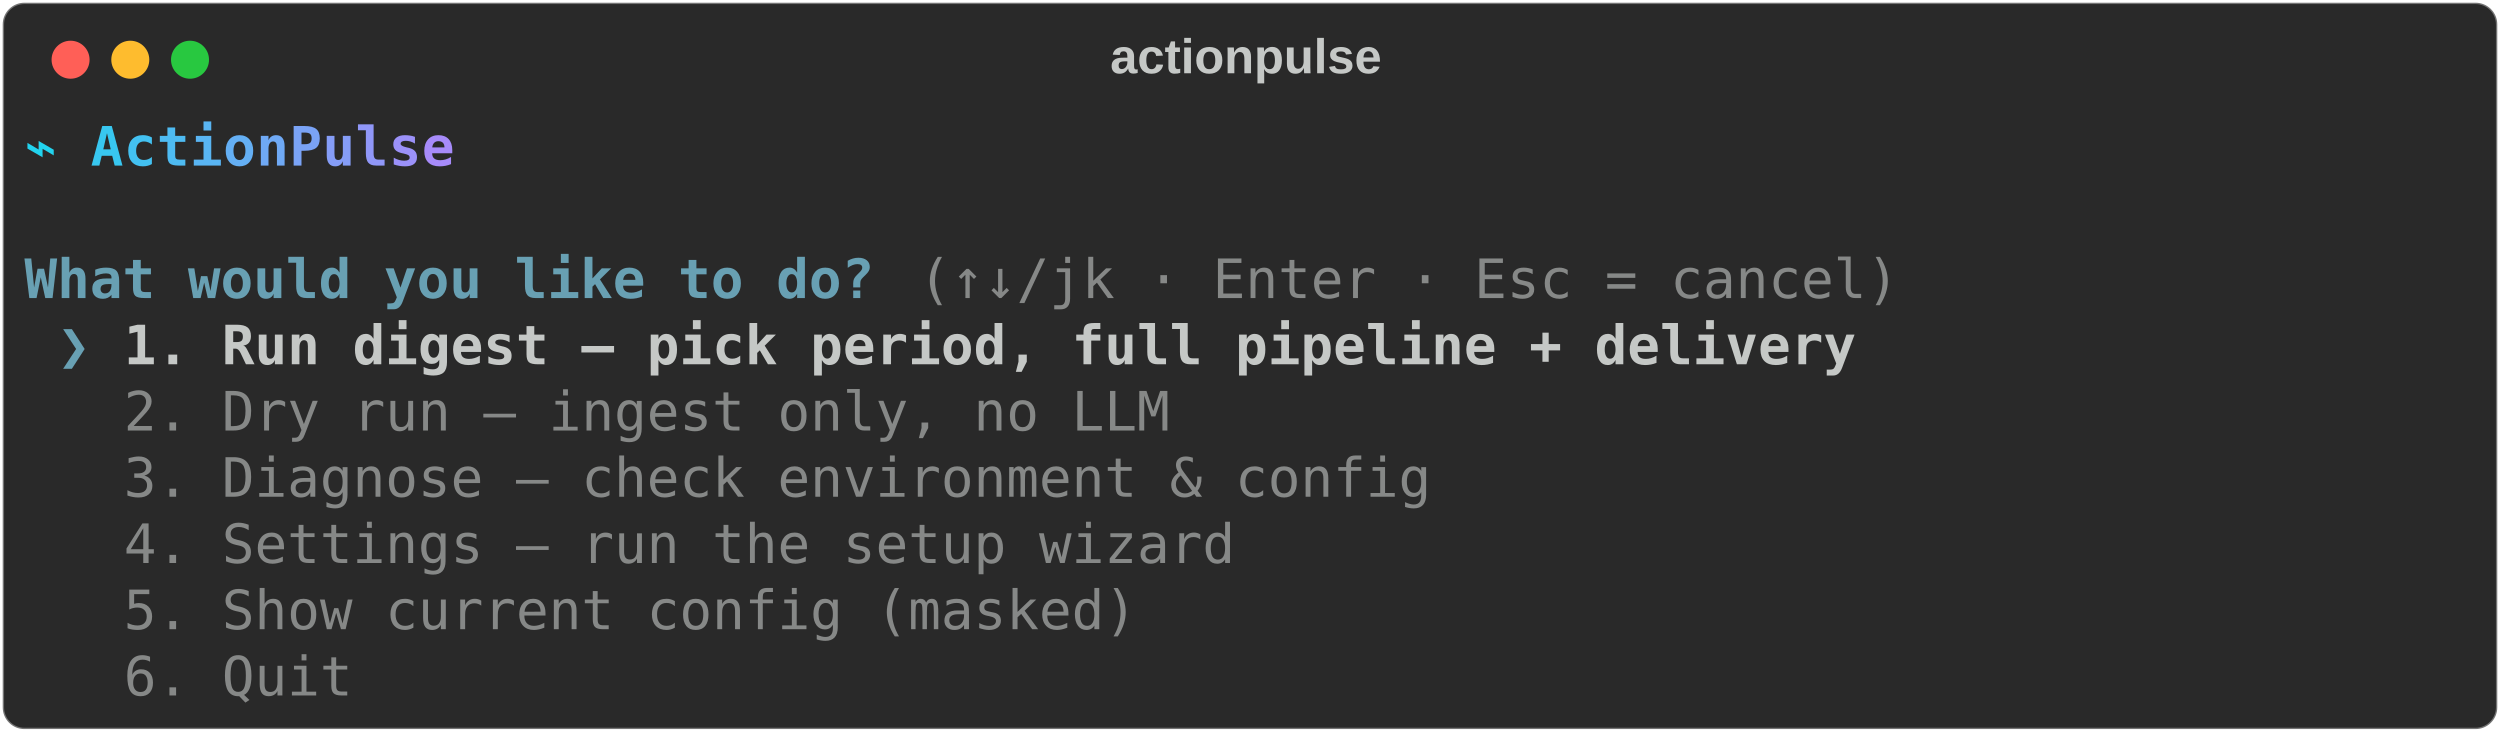
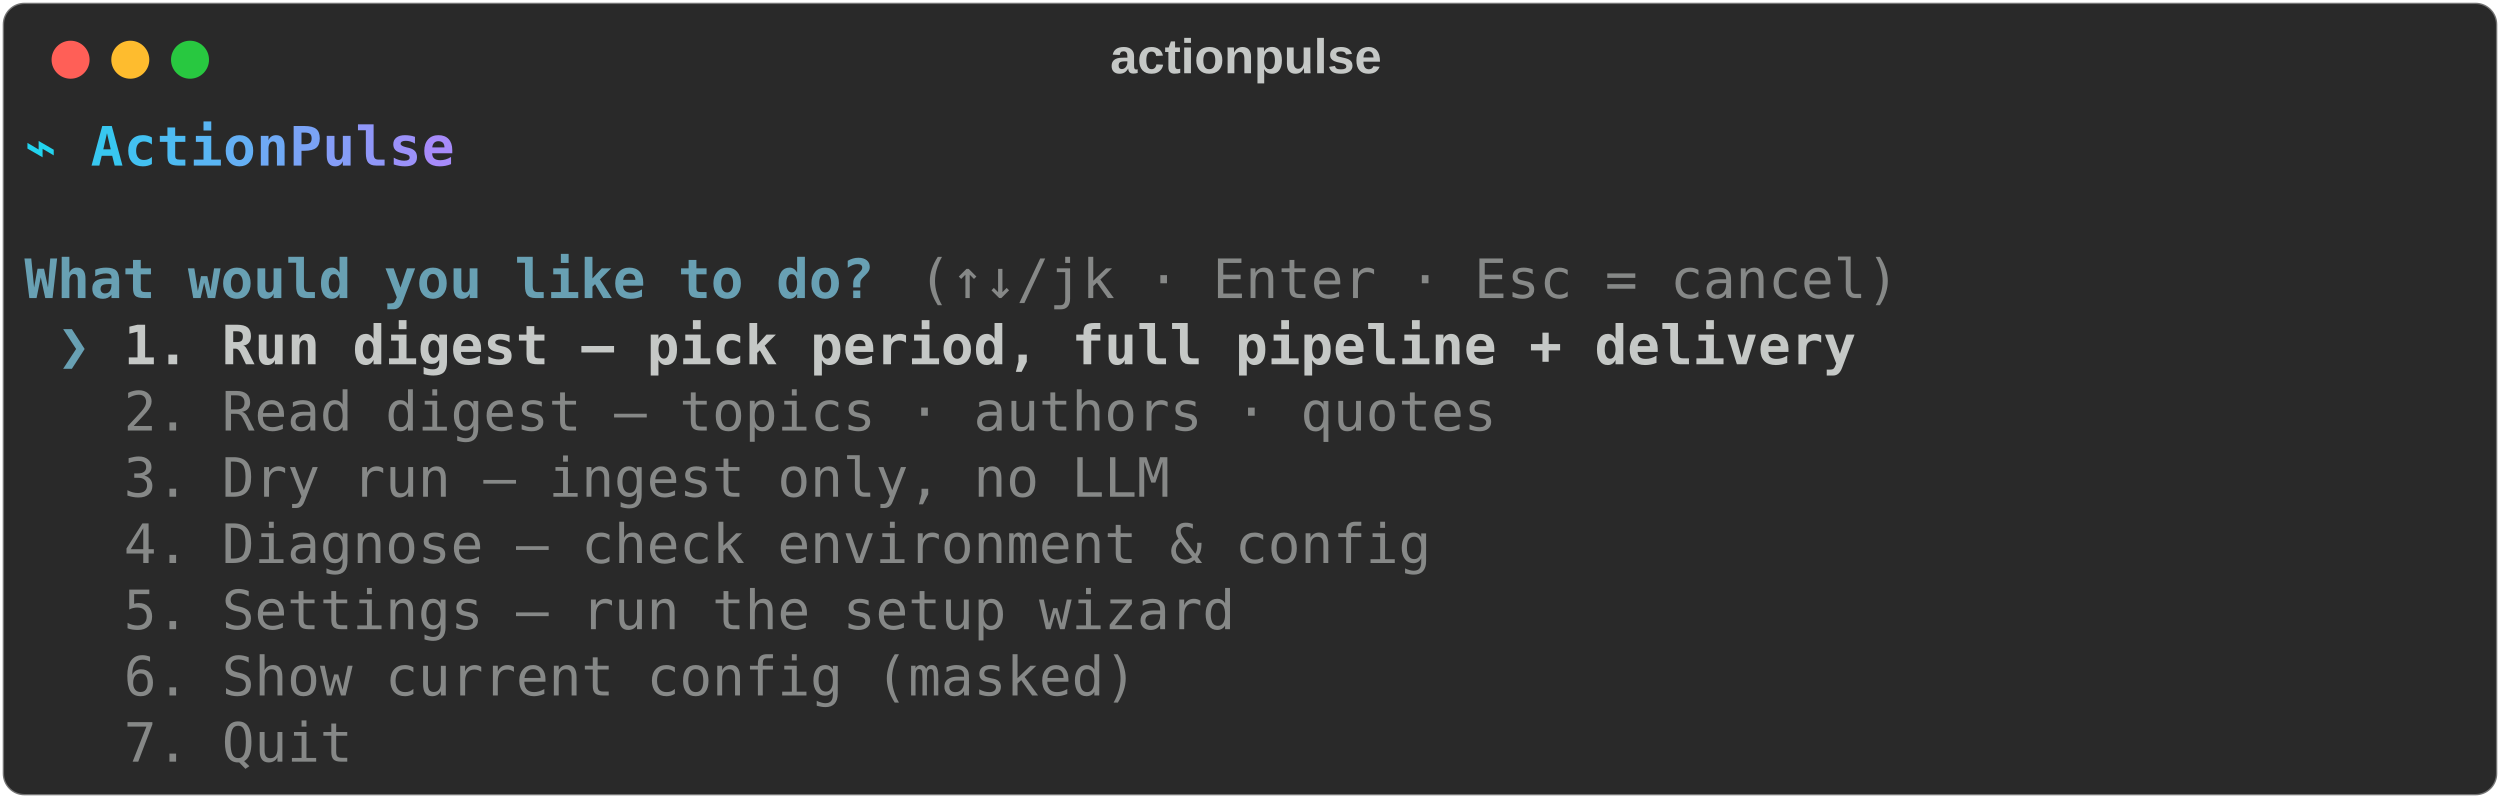
- <svg xmlns="http://www.w3.org/2000/svg" class="rich-terminal" viewBox="0 0 921 269.6">
+ <svg xmlns="http://www.w3.org/2000/svg" class="rich-terminal" viewBox="0 0 921 294.0">
  <style>

    @font-face {
        font-family: "Fira Code";
        src: local("FiraCode-Regular"),
                url("https://cdnjs.cloudflare.com/ajax/libs/firacode/6.2.0/woff2/FiraCode-Regular.woff2") format("woff2"),
                url("https://cdnjs.cloudflare.com/ajax/libs/firacode/6.2.0/woff/FiraCode-Regular.woff") format("woff");
        font-style: normal;
        font-weight: 400;
    }
    @font-face {
        font-family: "Fira Code";
        src: local("FiraCode-Bold"),
                url("https://cdnjs.cloudflare.com/ajax/libs/firacode/6.2.0/woff2/FiraCode-Bold.woff2") format("woff2"),
                url("https://cdnjs.cloudflare.com/ajax/libs/firacode/6.2.0/woff/FiraCode-Bold.woff") format("woff");
        font-style: bold;
        font-weight: 700;
    }

-     .terminal-1011375635-matrix {
+     .terminal-3830285448-matrix {
        font-family: Fira Code, monospace;
        font-size: 20px;
        line-height: 24.4px;
        font-variant-east-asian: full-width;
    }

-     .terminal-1011375635-title {
+     .terminal-3830285448-title {
        font-size: 18px;
        font-weight: bold;
        font-family: arial;
    }

-     .terminal-1011375635-r1 { fill: #22d3ee;font-weight: bold }
- .terminal-1011375635-r2 { fill: #2dcdef;font-weight: bold }
- .terminal-1011375635-r3 { fill: #38c7f0;font-weight: bold }
- .terminal-1011375635-r4 { fill: #43c1f1;font-weight: bold }
- .terminal-1011375635-r5 { fill: #4ebbf2;font-weight: bold }
- .terminal-1011375635-r6 { fill: #59b5f3;font-weight: bold }
- .terminal-1011375635-r7 { fill: #64aff4;font-weight: bold }
- .terminal-1011375635-r8 { fill: #6fa9f5;font-weight: bold }
- .terminal-1011375635-r9 { fill: #7aa3f6;font-weight: bold }
- .terminal-1011375635-r10 { fill: #859df7;font-weight: bold }
- .terminal-1011375635-r11 { fill: #9097f8;font-weight: bold }
- .terminal-1011375635-r12 { fill: #9b91f9;font-weight: bold }
- .terminal-1011375635-r13 { fill: #a78bfa;font-weight: bold }
- .terminal-1011375635-r14 { fill: #c5c8c6 }
- .terminal-1011375635-r15 { fill: #68a0b3;font-weight: bold }
- .terminal-1011375635-r16 { fill: #868887 }
- .terminal-1011375635-r17 { fill: #68a0b3 }
- .terminal-1011375635-r18 { fill: #c5c8c6;font-weight: bold }
+     .terminal-3830285448-r1 { fill: #22d3ee;font-weight: bold }
+ .terminal-3830285448-r2 { fill: #2dcdef;font-weight: bold }
+ .terminal-3830285448-r3 { fill: #38c7f0;font-weight: bold }
+ .terminal-3830285448-r4 { fill: #43c1f1;font-weight: bold }
+ .terminal-3830285448-r5 { fill: #4ebbf2;font-weight: bold }
+ .terminal-3830285448-r6 { fill: #59b5f3;font-weight: bold }
+ .terminal-3830285448-r7 { fill: #64aff4;font-weight: bold }
+ .terminal-3830285448-r8 { fill: #6fa9f5;font-weight: bold }
+ .terminal-3830285448-r9 { fill: #7aa3f6;font-weight: bold }
+ .terminal-3830285448-r10 { fill: #859df7;font-weight: bold }
+ .terminal-3830285448-r11 { fill: #9097f8;font-weight: bold }
+ .terminal-3830285448-r12 { fill: #9b91f9;font-weight: bold }
+ .terminal-3830285448-r13 { fill: #a78bfa;font-weight: bold }
+ .terminal-3830285448-r14 { fill: #c5c8c6 }
+ .terminal-3830285448-r15 { fill: #68a0b3;font-weight: bold }
+ .terminal-3830285448-r16 { fill: #868887 }
+ .terminal-3830285448-r17 { fill: #68a0b3 }
+ .terminal-3830285448-r18 { fill: #c5c8c6;font-weight: bold }
    </style>
  <defs>
-     <clipPath id="terminal-1011375635-clip-terminal">
-       <rect x="0" y="0" width="901.8" height="218.6" />
+     <clipPath id="terminal-3830285448-clip-terminal">
+       <rect x="0" y="0" width="901.8" height="243.0" />
    </clipPath>
-     <clipPath id="terminal-1011375635-line-0">
+     <clipPath id="terminal-3830285448-line-0">
      <rect x="0" y="1.5" width="902.8" height="24.65" />
    </clipPath>
-     <clipPath id="terminal-1011375635-line-1">
+     <clipPath id="terminal-3830285448-line-1">
      <rect x="0" y="25.9" width="902.8" height="24.65" />
    </clipPath>
-     <clipPath id="terminal-1011375635-line-2">
+     <clipPath id="terminal-3830285448-line-2">
      <rect x="0" y="50.3" width="902.8" height="24.65" />
    </clipPath>
-     <clipPath id="terminal-1011375635-line-3">
+     <clipPath id="terminal-3830285448-line-3">
      <rect x="0" y="74.7" width="902.8" height="24.65" />
    </clipPath>
-     <clipPath id="terminal-1011375635-line-4">
+     <clipPath id="terminal-3830285448-line-4">
      <rect x="0" y="99.1" width="902.8" height="24.65" />
    </clipPath>
-     <clipPath id="terminal-1011375635-line-5">
+     <clipPath id="terminal-3830285448-line-5">
      <rect x="0" y="123.5" width="902.8" height="24.65" />
    </clipPath>
-     <clipPath id="terminal-1011375635-line-6">
+     <clipPath id="terminal-3830285448-line-6">
      <rect x="0" y="147.9" width="902.8" height="24.65" />
    </clipPath>
-     <clipPath id="terminal-1011375635-line-7">
+     <clipPath id="terminal-3830285448-line-7">
      <rect x="0" y="172.3" width="902.8" height="24.65" />
    </clipPath>
+     <clipPath id="terminal-3830285448-line-8">
+       <rect x="0" y="196.7" width="902.8" height="24.65" />
+     </clipPath>
  </defs>
-   <rect fill="#292929" stroke="rgba(255,255,255,0.35)" stroke-width="1" x="1" y="1" width="919" height="267.6" rx="8" />
-   <text class="terminal-1011375635-title" fill="#c5c8c6" text-anchor="middle" x="459" y="27">actionpulse</text>
+   <rect fill="#292929" stroke="rgba(255,255,255,0.35)" stroke-width="1" x="1" y="1" width="919" height="292" rx="8" />
+   <text class="terminal-3830285448-title" fill="#c5c8c6" text-anchor="middle" x="459" y="27">actionpulse</text>
  <g transform="translate(26,22)">
    <circle cx="0" cy="0" r="7" fill="#ff5f57" />
    <circle cx="22" cy="0" r="7" fill="#febc2e" />
    <circle cx="44" cy="0" r="7" fill="#28c840" />
  </g>
-   <g transform="translate(9, 41)" clip-path="url(#terminal-1011375635-clip-terminal)">
-     <g class="terminal-1011375635-matrix">
-       <text class="terminal-1011375635-r1" x="0" y="20" textLength="12.2" clip-path="url(#terminal-1011375635-line-0)">⌁</text>
-       <text class="terminal-1011375635-r3" x="24.4" y="20" textLength="12.2" clip-path="url(#terminal-1011375635-line-0)">A</text>
-       <text class="terminal-1011375635-r4" x="36.6" y="20" textLength="12.2" clip-path="url(#terminal-1011375635-line-0)">c</text>
-       <text class="terminal-1011375635-r5" x="48.8" y="20" textLength="12.2" clip-path="url(#terminal-1011375635-line-0)">t</text>
-       <text class="terminal-1011375635-r6" x="61" y="20" textLength="12.2" clip-path="url(#terminal-1011375635-line-0)">i</text>
-       <text class="terminal-1011375635-r7" x="73.2" y="20" textLength="12.2" clip-path="url(#terminal-1011375635-line-0)">o</text>
-       <text class="terminal-1011375635-r8" x="85.4" y="20" textLength="12.2" clip-path="url(#terminal-1011375635-line-0)">n</text>
-       <text class="terminal-1011375635-r9" x="97.6" y="20" textLength="12.2" clip-path="url(#terminal-1011375635-line-0)">P</text>
-       <text class="terminal-1011375635-r10" x="109.8" y="20" textLength="12.2" clip-path="url(#terminal-1011375635-line-0)">u</text>
-       <text class="terminal-1011375635-r11" x="122" y="20" textLength="12.2" clip-path="url(#terminal-1011375635-line-0)">l</text>
-       <text class="terminal-1011375635-r12" x="134.2" y="20" textLength="12.2" clip-path="url(#terminal-1011375635-line-0)">s</text>
-       <text class="terminal-1011375635-r13" x="146.4" y="20" textLength="12.2" clip-path="url(#terminal-1011375635-line-0)">e</text>
-       <text class="terminal-1011375635-r14" x="902.8" y="20" textLength="12.2" clip-path="url(#terminal-1011375635-line-0)">
+   <g transform="translate(9, 41)" clip-path="url(#terminal-3830285448-clip-terminal)">
+     <g class="terminal-3830285448-matrix">
+       <text class="terminal-3830285448-r1" x="0" y="20" textLength="12.2" clip-path="url(#terminal-3830285448-line-0)">⌁</text>
+       <text class="terminal-3830285448-r3" x="24.4" y="20" textLength="12.2" clip-path="url(#terminal-3830285448-line-0)">A</text>
+       <text class="terminal-3830285448-r4" x="36.6" y="20" textLength="12.2" clip-path="url(#terminal-3830285448-line-0)">c</text>
+       <text class="terminal-3830285448-r5" x="48.8" y="20" textLength="12.2" clip-path="url(#terminal-3830285448-line-0)">t</text>
+       <text class="terminal-3830285448-r6" x="61" y="20" textLength="12.2" clip-path="url(#terminal-3830285448-line-0)">i</text>
+       <text class="terminal-3830285448-r7" x="73.2" y="20" textLength="12.2" clip-path="url(#terminal-3830285448-line-0)">o</text>
+       <text class="terminal-3830285448-r8" x="85.4" y="20" textLength="12.2" clip-path="url(#terminal-3830285448-line-0)">n</text>
+       <text class="terminal-3830285448-r9" x="97.6" y="20" textLength="12.2" clip-path="url(#terminal-3830285448-line-0)">P</text>
+       <text class="terminal-3830285448-r10" x="109.8" y="20" textLength="12.2" clip-path="url(#terminal-3830285448-line-0)">u</text>
+       <text class="terminal-3830285448-r11" x="122" y="20" textLength="12.2" clip-path="url(#terminal-3830285448-line-0)">l</text>
+       <text class="terminal-3830285448-r12" x="134.2" y="20" textLength="12.2" clip-path="url(#terminal-3830285448-line-0)">s</text>
+       <text class="terminal-3830285448-r13" x="146.4" y="20" textLength="12.2" clip-path="url(#terminal-3830285448-line-0)">e</text>
+       <text class="terminal-3830285448-r14" x="902.8" y="20" textLength="12.2" clip-path="url(#terminal-3830285448-line-0)">
</text>
-       <text class="terminal-1011375635-r14" x="902.8" y="44.4" textLength="12.2" clip-path="url(#terminal-1011375635-line-1)">
+       <text class="terminal-3830285448-r14" x="902.8" y="44.4" textLength="12.2" clip-path="url(#terminal-3830285448-line-1)">
</text>
-       <text class="terminal-1011375635-r15" x="0" y="68.8" textLength="317.2" clip-path="url(#terminal-1011375635-line-2)">What would you like to do?</text>
-       <text class="terminal-1011375635-r16" x="329.4" y="68.8" textLength="366" clip-path="url(#terminal-1011375635-line-2)">(↑↓/jk · Enter · Esc = cancel)</text>
-       <text class="terminal-1011375635-r14" x="902.8" y="68.8" textLength="12.2" clip-path="url(#terminal-1011375635-line-2)">
+       <text class="terminal-3830285448-r15" x="0" y="68.8" textLength="317.2" clip-path="url(#terminal-3830285448-line-2)">What would you like to do?</text>
+       <text class="terminal-3830285448-r16" x="329.4" y="68.8" textLength="366" clip-path="url(#terminal-3830285448-line-2)">(↑↓/jk · Enter · Esc = cancel)</text>
+       <text class="terminal-3830285448-r14" x="902.8" y="68.8" textLength="12.2" clip-path="url(#terminal-3830285448-line-2)">
</text>
-       <text class="terminal-1011375635-r17" x="12.2" y="93.2" textLength="12.2" clip-path="url(#terminal-1011375635-line-3)">❯</text>
-       <text class="terminal-1011375635-r18" x="36.6" y="93.2" textLength="646.6" clip-path="url(#terminal-1011375635-line-3)">1. Run digest — pick period, full pipeline + delivery</text>
-       <text class="terminal-1011375635-r14" x="902.8" y="93.2" textLength="12.2" clip-path="url(#terminal-1011375635-line-3)">
+       <text class="terminal-3830285448-r17" x="12.2" y="93.2" textLength="12.2" clip-path="url(#terminal-3830285448-line-3)">❯</text>
+       <text class="terminal-3830285448-r18" x="36.6" y="93.2" textLength="646.6" clip-path="url(#terminal-3830285448-line-3)">1. Run digest — pick period, full pipeline + delivery</text>
+       <text class="terminal-3830285448-r14" x="902.8" y="93.2" textLength="12.2" clip-path="url(#terminal-3830285448-line-3)">
</text>
-       <text class="terminal-1011375635-r16" x="36.6" y="117.6" textLength="390.4" clip-path="url(#terminal-1011375635-line-4)">2. Dry run — ingest only, no LLM</text>
-       <text class="terminal-1011375635-r14" x="902.8" y="117.6" textLength="12.2" clip-path="url(#terminal-1011375635-line-4)">
+       <text class="terminal-3830285448-r16" x="36.6" y="117.6" textLength="512.4" clip-path="url(#terminal-3830285448-line-4)">2. Read digest — topics · authors · quotes</text>
+       <text class="terminal-3830285448-r14" x="902.8" y="117.6" textLength="12.2" clip-path="url(#terminal-3830285448-line-4)">
</text>
-       <text class="terminal-1011375635-r16" x="36.6" y="142" textLength="488" clip-path="url(#terminal-1011375635-line-5)">3. Diagnose — check environment &amp; config</text>
-       <text class="terminal-1011375635-r14" x="902.8" y="142" textLength="12.2" clip-path="url(#terminal-1011375635-line-5)">
+       <text class="terminal-3830285448-r16" x="36.6" y="142" textLength="390.4" clip-path="url(#terminal-3830285448-line-5)">3. Dry run — ingest only, no LLM</text>
+       <text class="terminal-3830285448-r14" x="902.8" y="142" textLength="12.2" clip-path="url(#terminal-3830285448-line-5)">
</text>
-       <text class="terminal-1011375635-r16" x="36.6" y="166.4" textLength="414.8" clip-path="url(#terminal-1011375635-line-6)">4. Settings — run the setup wizard</text>
-       <text class="terminal-1011375635-r14" x="902.8" y="166.4" textLength="12.2" clip-path="url(#terminal-1011375635-line-6)">
+       <text class="terminal-3830285448-r16" x="36.6" y="166.4" textLength="488" clip-path="url(#terminal-3830285448-line-6)">4. Diagnose — check environment &amp; config</text>
+       <text class="terminal-3830285448-r14" x="902.8" y="166.4" textLength="12.2" clip-path="url(#terminal-3830285448-line-6)">
</text>
-       <text class="terminal-1011375635-r16" x="36.6" y="190.8" textLength="378.2" clip-path="url(#terminal-1011375635-line-7)">5. Show current config (masked)</text>
-       <text class="terminal-1011375635-r14" x="902.8" y="190.8" textLength="12.2" clip-path="url(#terminal-1011375635-line-7)">
+       <text class="terminal-3830285448-r16" x="36.6" y="190.8" textLength="414.8" clip-path="url(#terminal-3830285448-line-7)">5. Settings — run the setup wizard</text>
+       <text class="terminal-3830285448-r14" x="902.8" y="190.8" textLength="12.2" clip-path="url(#terminal-3830285448-line-7)">
</text>
-       <text class="terminal-1011375635-r16" x="36.6" y="215.2" textLength="85.4" clip-path="url(#terminal-1011375635-line-8)">6. Quit</text>
-       <text class="terminal-1011375635-r14" x="902.8" y="215.2" textLength="12.2" clip-path="url(#terminal-1011375635-line-8)">
+       <text class="terminal-3830285448-r16" x="36.6" y="215.2" textLength="378.2" clip-path="url(#terminal-3830285448-line-8)">6. Show current config (masked)</text>
+       <text class="terminal-3830285448-r14" x="902.8" y="215.2" textLength="12.2" clip-path="url(#terminal-3830285448-line-8)">
+ </text>
+       <text class="terminal-3830285448-r16" x="36.6" y="239.6" textLength="85.4" clip-path="url(#terminal-3830285448-line-9)">7. Quit</text>
+       <text class="terminal-3830285448-r14" x="902.8" y="239.6" textLength="12.2" clip-path="url(#terminal-3830285448-line-9)">
</text>
    </g>
  </g>
</svg>
